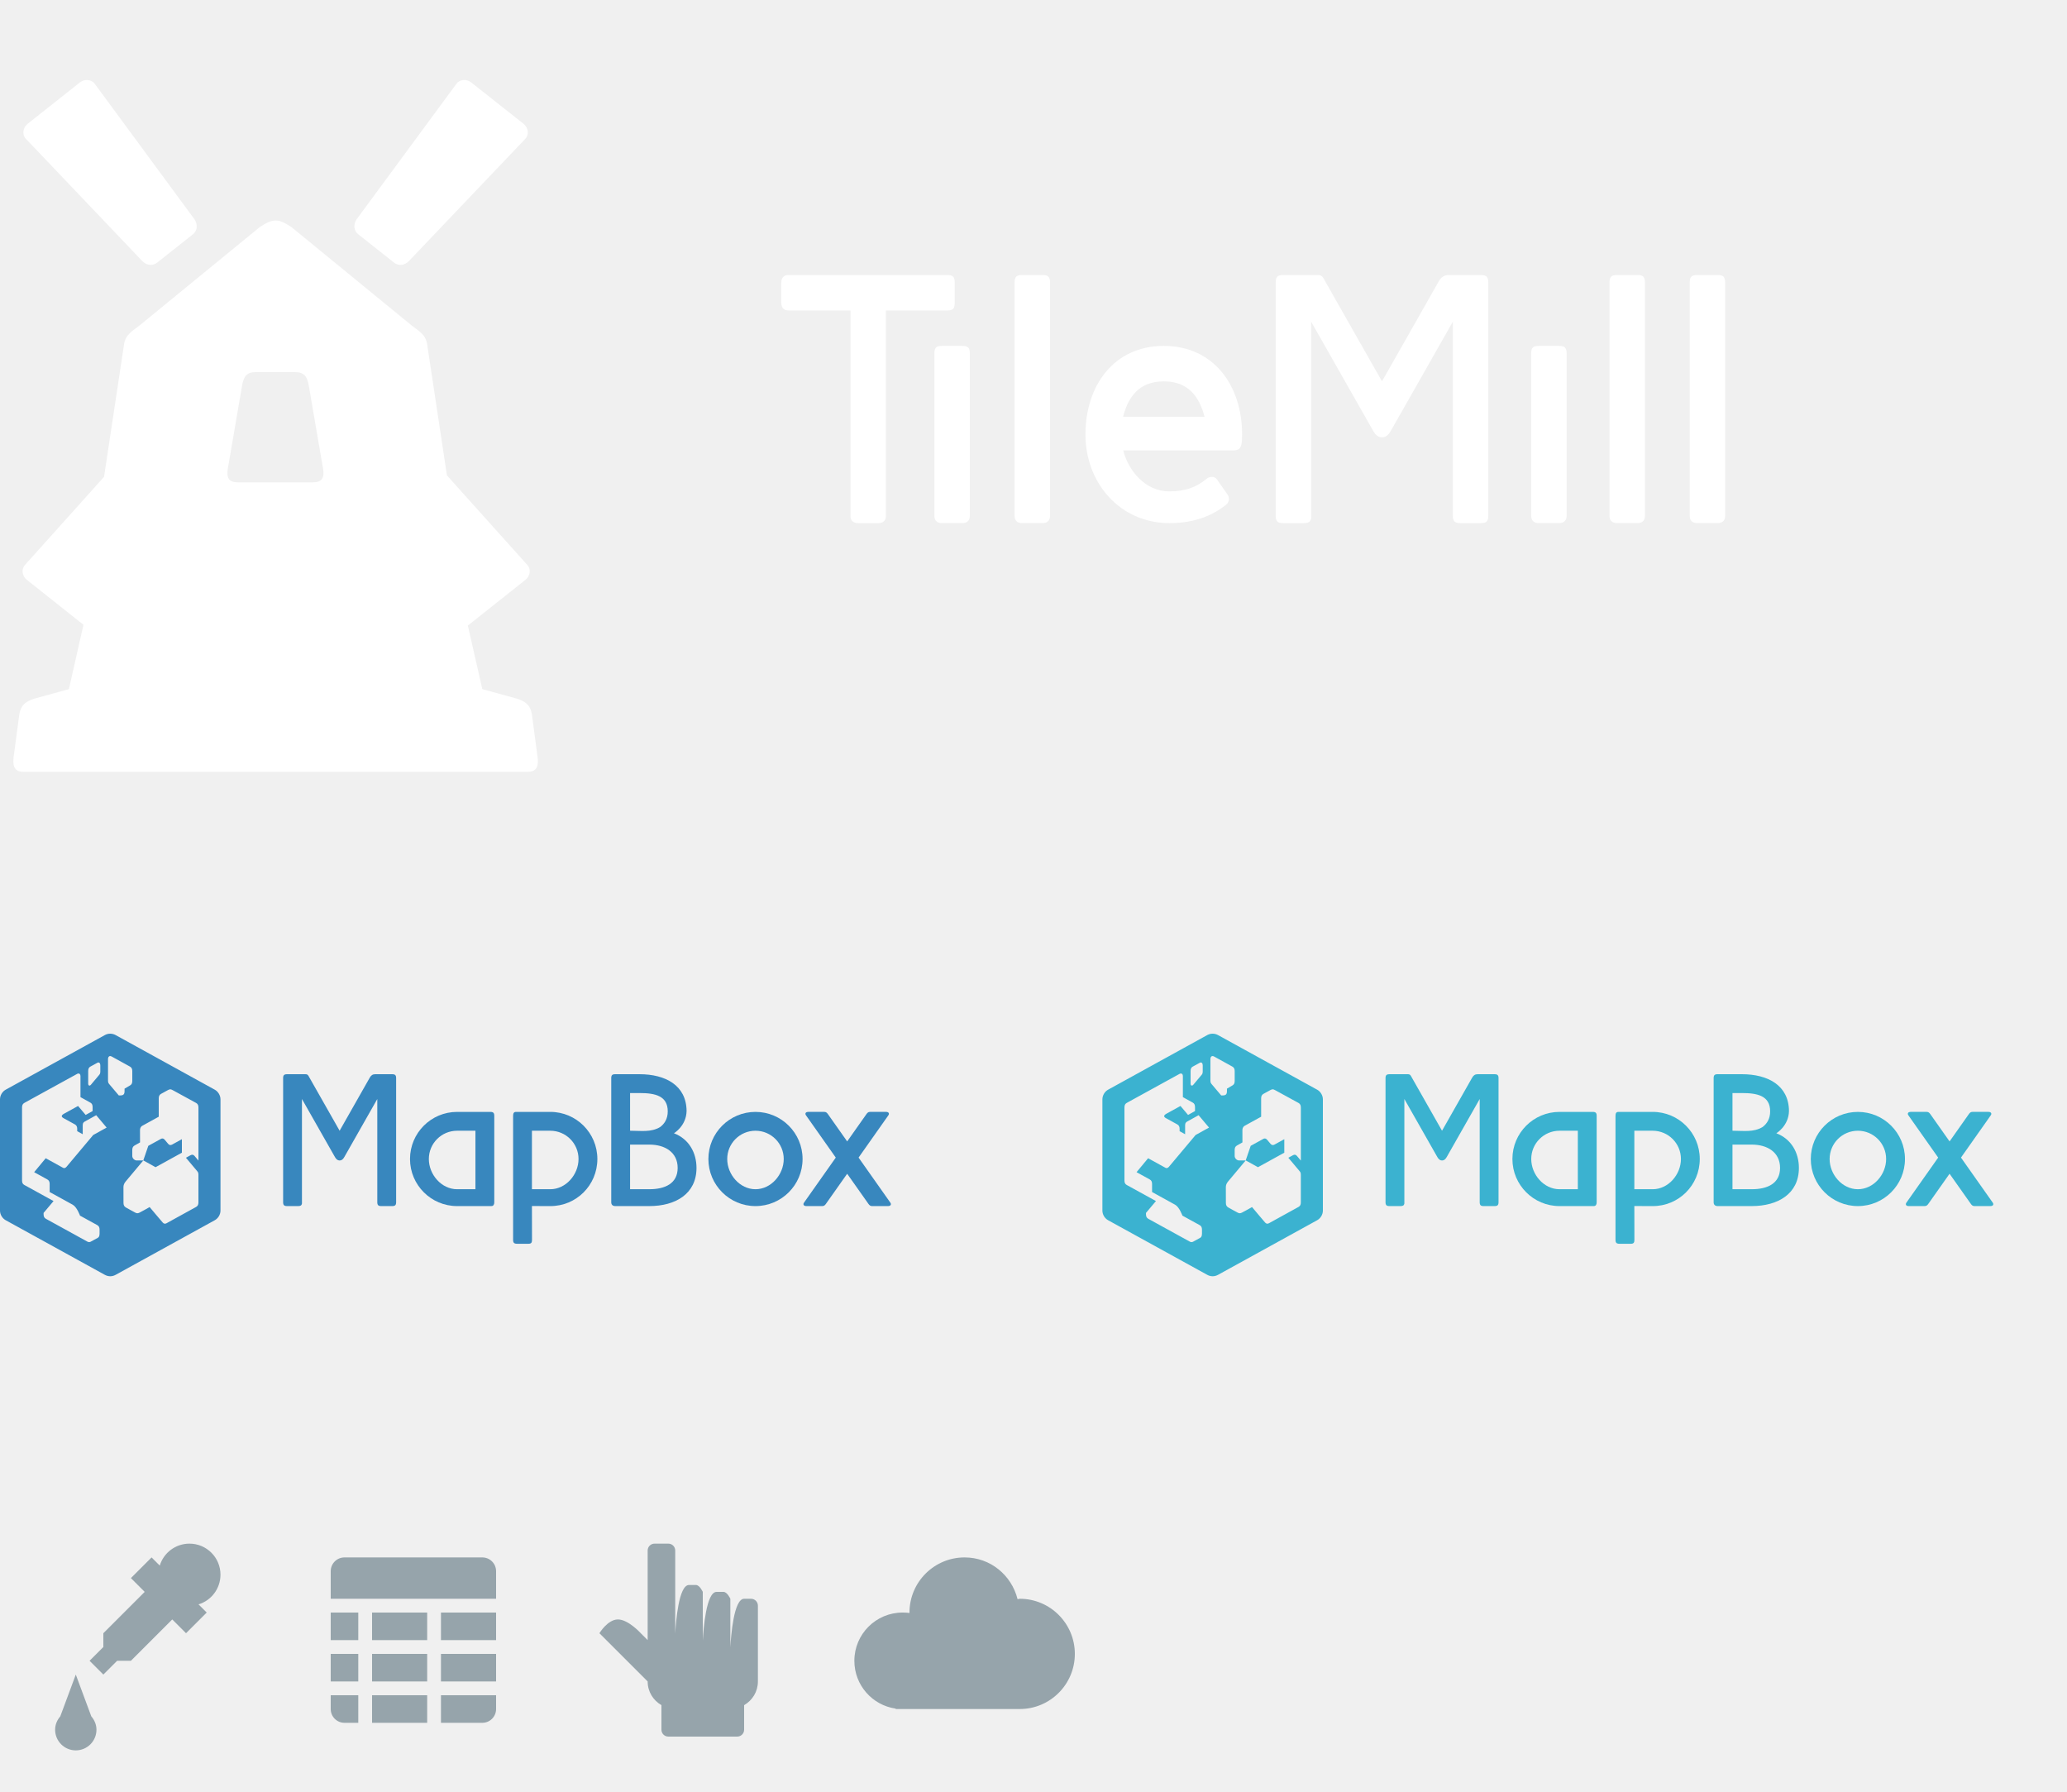
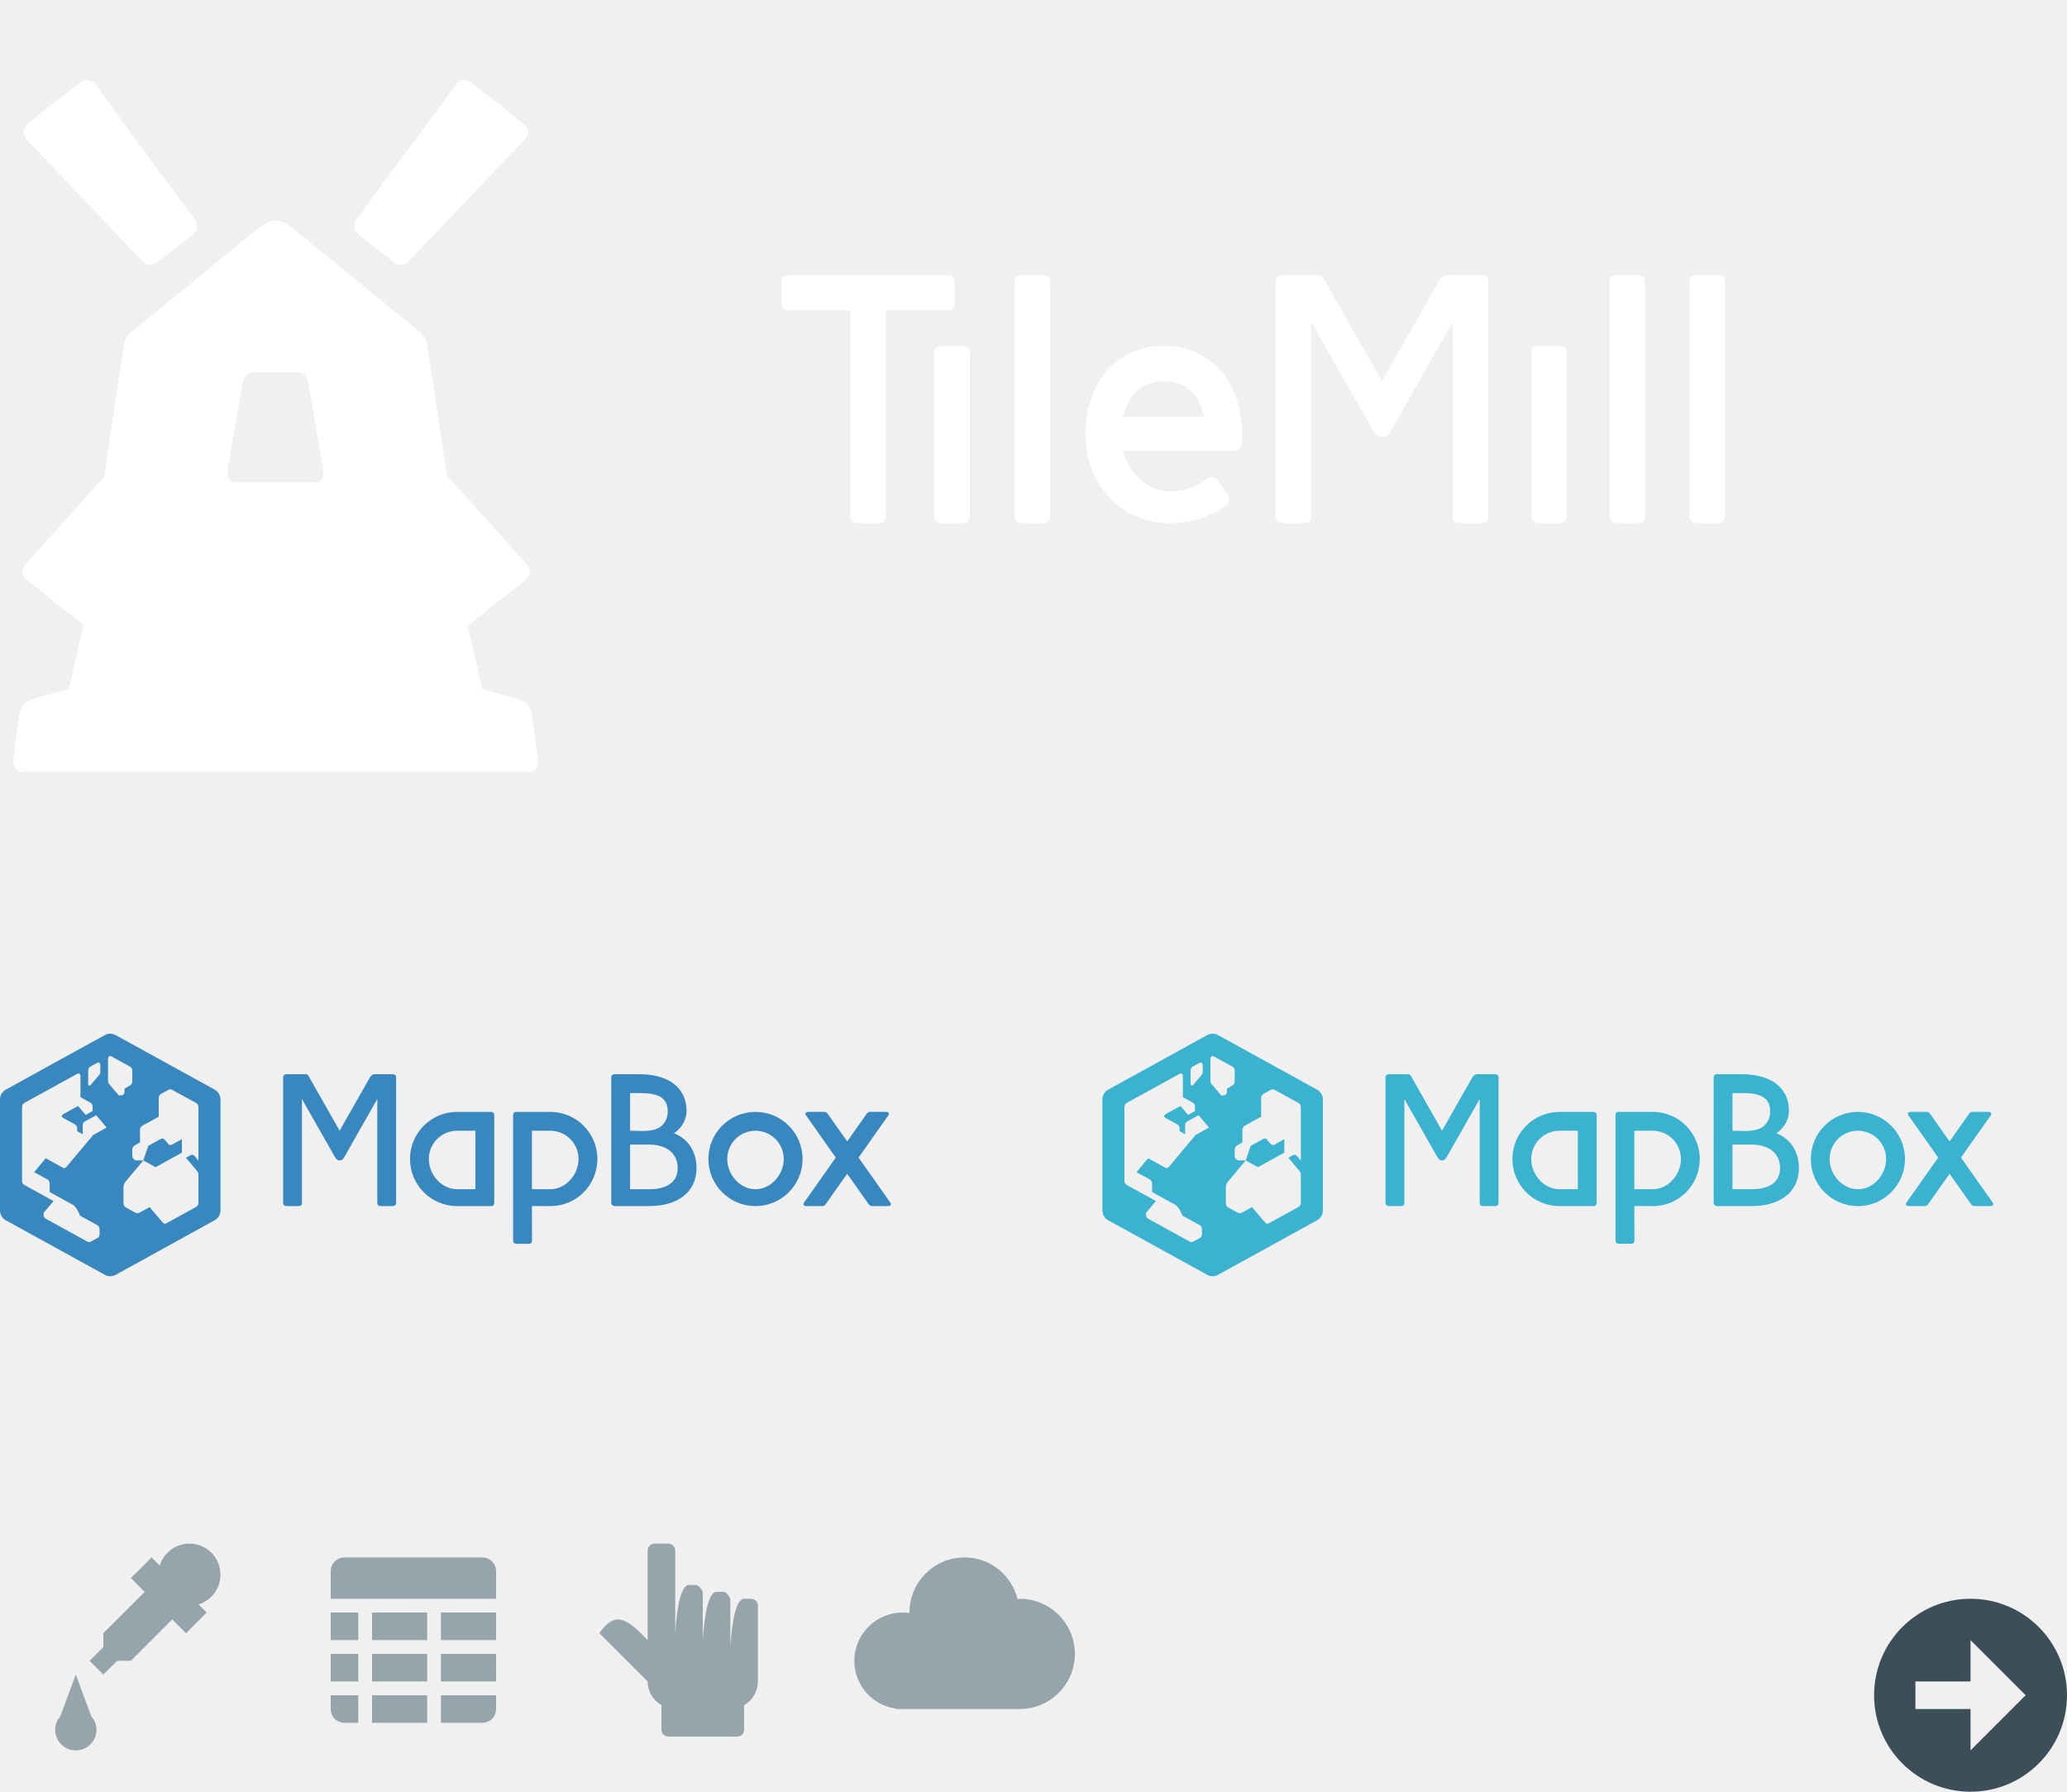
<svg xmlns="http://www.w3.org/2000/svg" width="150" height="130" id="svg7551" version="1.1">
  <defs id="defs7553" />
  <g id="layer2" transform="translate(0,-22.36218)" style="display:none">
    <rect style="color:#000000;fill:#8aa7ba;fill-opacity:1;fill-rule:nonzero;stroke:none;stroke-width:2;marker:none;visibility:visible;display:inline;overflow:visible;enable-background:accumulate" id="rect17711" width="150" height="130" x="-4.2188475e-15" y="22.362" rx="0" ry="0" />
  </g>
  <g id="layer1" transform="translate(0,-22.36218)">
    <g id="g5159-5-0" style="fill:#ffffff;fill-opacity:1;display:inline" transform="matrix(0.1353383,0,0,0.1353383,-54.13139,68.25293)">
      <path id="path4461-5-6-54" d="m 1024,-153.638 c -26.733,0 -42,21.266 -42,47.5 0,26.234 18.767,47.5 45,47.5 11.578,0 21.681,-2.956 30.375,-9.812 1.588,-1.252 2.197,-3.542 0.688,-5.688 l -5.719,-8.125 c -1.018,-1.446 -3.725,-1.508 -5.125,-0.344 -5.676,4.72 -11.543,6.962 -20.219,6.969 -12.843,0.009 -22,-11 -24.75,-22 l 58.906,0 c 3,0 4.163,-1 4.625,-4 0.145,-1.478 0.219,-2.981 0.219,-4.5 0,-26.234 -15.267,-47.5 -42,-47.5 z m 0,19 c 12.913,0 18.986,7.926 21.844,19 l -43.688,0 c 2.858,-11.074 8.931,-19 21.844,-19 z" clip-path="none" style="color:#000000;fill:#ffffff;fill-opacity:1;fill-rule:nonzero;stroke:none;stroke-width:50;marker:none;visibility:visible;display:inline;overflow:visible;enable-background:accumulate" />
      <path style="color:#000000;fill:#ffffff;fill-opacity:1;fill-rule:nonzero;stroke:none;stroke-width:50;marker:none;visibility:visible;display:inline;overflow:visible;enable-background:accumulate" d="m 1088,-191.638 c -3,0 -4,1 -4,4 l 0,125 c 0,3 1,4 4,4 l 11.125,0 c 2.444,0 3.545,-0.694 3.875,-2.562 l 0,-105.438 33.25,58.5 c 1.326,2.333 2.75,3.487 4.75,3.5 2,0.013 3.424,-1.167 4.75,-3.5 l 33.25,-58.5 0,104 c 0,3 1,4 4,4 l 11,0 c 3,0 4,-1 4,-4 l 0,-125 c 0,-3 -1,-4 -4,-4 l -17.125,0 c -2.495,0 -4.145,1.069 -5.5,3.5 l -30.375,53.5 -30.438,-53.594 c -1.131,-1.991 -1.504,-3.406 -4,-3.406 z" id="path4595-9-5-3" />
      <path id="path24748-9-8-0-0" d="m 822.75,-191.638 c -2.549,0 -3.844,1.574 -3.844,4.031 l 0,10.938 c 0,2.458 1.294,4.031 3.844,4.031 l 33.25,0 0,110.156 c 0,2.549 1.574,3.844 4.031,3.844 l 10.938,0 c 2.458,0 4.031,-1.294 4.031,-3.844 l 0,-110.156 32.906,0 c 3,0 4,-1 4,-4 l 0,-11 c 0,-3 -1,-4 -4,-4 l -85.156,0 z" style="color:#000000;fill:#ffffff;fill-opacity:1;fill-rule:nonzero;stroke:none;stroke-width:50;marker:none;visibility:visible;display:inline;overflow:visible;enable-background:accumulate" />
      <path id="path3668-1-1-2" d="m 948,-191.638 c -3,0 -4,1 -4,4 l 0,125.147 c 0,2.549 1.574,3.844 4.031,3.844 l 10.938,0 c 2.458,0 4.031,-1.294 4.031,-3.844 l 0,-125.147 c 0,-3 -1,-4 -4,-4 -3.667,0 -7.333,0 -11,0 z" style="color:#000000;fill:#ffffff;fill-opacity:1;fill-rule:nonzero;stroke:none;stroke-width:50;marker:none;visibility:visible;display:inline;overflow:visible;enable-background:accumulate" />
      <path id="path4597-9-0-7" d="m 1225,-153.638 c -3,0 -4,1 -4,4 l 0,87.147 c 0,2.549 1.574,3.844 4.031,3.844 l 10.938,0 c 2.458,0 4.031,-1.294 4.031,-3.844 l 0,-87.147 c 0,-3 -1,-4 -4,-4 -3.667,0 -7.333,0 -11,0 z" style="color:#000000;fill:#ffffff;fill-opacity:1;fill-rule:nonzero;stroke:none;stroke-width:50;marker:none;visibility:visible;display:inline;overflow:visible;enable-background:accumulate" />
      <path style="color:#000000;fill:#ffffff;fill-opacity:1;fill-rule:nonzero;stroke:none;stroke-width:50;marker:none;visibility:visible;display:inline;overflow:visible;enable-background:accumulate" d="m 1267,-191.638 c -3,0 -4,1 -4,4 l 0,125.147 c 0,2.549 1.574,3.844 4.031,3.844 l 10.938,0 c 2.458,0 4.031,-1.294 4.031,-3.844 l 0,-125.147 c 0,-3 -1,-4 -4,-4 -3.667,0 -7.333,0 -11,0 z" id="path4599-5-2-1" />
      <path id="path4601-6-4-7" d="m 1310,-191.638 c -3,0 -4,1 -4,4 l 0,125.147 c 0,2.549 1.574,3.844 4.031,3.844 l 10.938,0 c 2.458,0 4.031,-1.294 4.031,-3.844 l 0,-125.147 c 0,-3 -1,-4 -4,-4 -3.667,0 -7.333,0 -11,0 z" style="color:#000000;fill:#ffffff;fill-opacity:1;fill-rule:nonzero;stroke:none;stroke-width:50;marker:none;visibility:visible;display:inline;overflow:visible;enable-background:accumulate" />
      <path style="color:#000000;fill:#ffffff;fill-opacity:1;fill-rule:nonzero;stroke:none;stroke-width:50;marker:none;visibility:visible;display:inline;overflow:visible;enable-background:accumulate" d="m 905,-153.638 c -3,0 -4,1 -4,4 l 0,87.147 c 0,2.549 1.574,3.844 4.031,3.844 l 10.938,0 c 2.458,0 4.031,-1.294 4.031,-3.844 l 0,-87.147 c 0,-3 -1,-4 -4,-4 -3.667,0 -7.333,0 -11,0 z" id="path4605-5-0-9" />
    </g>
    <g style="fill:#ffffff;display:inline" id="g33033" transform="matrix(0.2556115,0,0,0.2556115,-154.3156,87.8115)">
      <path style="color:#000000;fill:#ffffff;fill-opacity:1;fill-rule:nonzero;stroke:none;stroke-width:1.391;marker:none;visibility:visible;display:inline;overflow:visible;enable-background:accumulate" d="m 628.098,-233.325 c -0.588,0.051 -1.199,0.27 -1.688,0.656 l -14.875,11.781 c -1.303,1.031 -1.634,3.004 -0.5,4.219 l 33.04,34.689 c 1.134,1.215 2.915,1.531 4.219,0.5 l 10.188,-8.062 c 1.303,-1.031 1.391,-2.836 0.469,-4.219 l -28.29,-38.439 c -0.461,-0.691 -1.225,-1.046 -2,-1.125 -0.194,-0.02 -0.366,-0.017 -0.562,0 z m 107.12,0 c -0.775,0.079 -1.508,0.434 -1.969,1.125 l -28.321,38.439 c -0.922,1.383 -0.803,3.187 0.5,4.219 l 10.188,8.062 c 1.303,1.031 3.085,0.715 4.219,-0.5 l 33.04,-34.689 c 1.134,-1.215 0.803,-3.187 -0.5,-4.219 l -14.906,-11.781 c -0.652,-0.516 -1.475,-0.735 -2.25,-0.656 z m -53.248,39.87 c -1.297,0 -2.624,0.614 -4.562,1.906 l -34,27.817 c -2.17,1.722 -4.051,2.597 -4.487,5.486 l -5.669,37.545 -22.438,25 c -1.134,1.215 -0.803,3.187 0.5,4.219 l 16.094,12.781 -4.136,18.26 -9.836,2.709 c -2.633,0.861 -3.873,1.973 -4.25,4.562 l -1.562,11.639 c -0.377,2.589 -0.051,4.562 2.719,4.562 l 143.226,0 c 2.77,0 3.096,-1.973 2.719,-4.562 l -1.562,-11.639 c -0.377,-2.589 -1.617,-3.701 -4.25,-4.562 l -9.836,-2.709 -4.105,-18.041 16.375,-13 c 1.303,-1.031 1.634,-3.004 0.5,-4.219 l -22.812,-25.406 -5.607,-37.139 c -0.4,-2.875 -2.317,-3.764 -4.487,-5.486 l -34,-27.817 c -1.939,-1.292 -3.234,-1.906 -4.531,-1.906 z m -5.562,43.034 11,0 c 2.77,0 3.531,1.27 4,4 l 4,23.297 c 0.469,2.73 -0.23,4 -3,4 l -21,0 c -2.77,0 -3.469,-1.27 -3,-4 l 4,-23.297 c 0.469,-2.73 1.23,-4 4,-4 z" id="path33031" />
    </g>
    <g id="g7707" transform="translate(0,11.80001)" style="color:#000000;fill:#3887be;fill-opacity:1;fill-rule:nonzero;stroke:none;stroke-width:2;marker:none;visibility:visible;display:inline;overflow:visible;enable-background:accumulate">
      <g id="g4022-8" transform="matrix(0.5951758,0,0,0.5951758,-49.65323,30.07154)" style="color:#000000;fill:#3887be;fill-opacity:1;fill-rule:nonzero;stroke:none;stroke-width:3.36;marker:none;visibility:visible;display:inline;overflow:visible;enable-background:accumulate">
        <g id="g25745-8-7-8-8" transform="matrix(0.1208684,0,0,0.1208684,108.64,151.526)" style="color:#000000;fill:#3887be;fill-opacity:1;fill-rule:nonzero;stroke:none;stroke-width:27.802;marker:none;visibility:visible;display:inline;overflow:visible;enable-background:accumulate">
          <path id="path24740-2-4-4-5" d="m 252.5,-403.397 c -26.234,0 -47.5,21.266 -47.5,47.5 0,26.234 21.266,47.5 47.5,47.5 l 34.531,-2e-5 c 2.119,-1e-5 2.969,-1.582 2.969,-3.75 l 0,-87.25 c 0,-3 -1,-4 -4,-4 z m 0,19 18.5,0 0,6.844 0,45.312 0,6.844 -18.5,0 c -15.74,0 -28.5,-14.76 -28.5,-30.5 0,-15.74 12.76,-28.5 28.5,-28.5 z" clip-path="none" style="color:#000000;fill:#3887be;fill-opacity:1;fill-rule:nonzero;stroke:none;stroke-width:27.802;marker:none;visibility:visible;display:inline;overflow:visible;enable-background:accumulate" />
          <path id="path24742-8-9-8-3" d="m 81,-441.397 c -3,0 -4,1 -4,4 l 0,125 c 0,3 1,4 4,4 l 11.125,0 c 2.444,0 3.545,-0.694 3.875,-2.562 l 0,-105.438 33.25,58.5 c 1.326,2.333 2.75,3.487 4.75,3.5 2,0.013 3.424,-1.167 4.75,-3.5 l 33.25,-58.5 0,104 c 0,3 1,4 4,4 l 11,0 c 3,0 4,-1 4,-4 l 0,-125 c 0,-3 -1,-4 -4,-4 l -17.125,0 c -2.495,0 -4.145,1.069 -5.5,3.5 l -30.375,53.5 -30.438,-53.594 c -1.131,-1.991 -1.504,-3.406 -4,-3.406 z" style="color:#000000;fill:#3887be;fill-opacity:1;fill-rule:nonzero;stroke:none;stroke-width:27.802;marker:none;visibility:visible;display:inline;overflow:visible;enable-background:accumulate" />
          <path id="path24744-0-3-0-7" d="m 311.969,-403.397 c -2.201,-3.2e-4 -2.969,1.312 -2.969,3.938 l 0,125.062 c 0,3 0.996,4 4.016,4 l 11.51,0 c 2.749,0 3.546,-1.181 3.541,-3.875 L 328,-308.459 c 6.077,0.036 12.586,0.036 18.5,0.062 26.121,0.118 47.5,-20.962 47.5,-47.5 0,-26.234 -21.266,-47.526 -47.5,-47.5 -11.541,0.012 -23.003,0.002 -34.531,0 z m 16.031,19 18.5,0 c 15.74,0 28.5,12.76 28.5,28.5 0,15.74 -12.76,30.5 -28.5,30.5 l -18.5,0 z" clip-path="none" style="color:#000000;fill:#3887be;fill-opacity:1;fill-rule:nonzero;stroke:none;stroke-width:27.802;marker:none;visibility:visible;display:inline;overflow:visible;enable-background:accumulate" />
          <path style="color:#000000;fill:#3887be;fill-opacity:1;fill-rule:nonzero;stroke:none;stroke-width:27.802;marker:none;visibility:visible;display:inline;overflow:visible;enable-background:accumulate" d="m 553.5,-403.397 c 26.234,0 47.5,21.266 47.5,47.5 0,26.234 -21.266,47.5 -47.5,47.5 -26.234,0 -47.5,-21.266 -47.5,-47.5 0,-26.234 21.266,-47.5 47.5,-47.5 z m 0,19 c -15.74,0 -28.5,12.76 -28.5,28.5 0,15.74 12.76,30.5 28.5,30.5 15.74,0 28.5,-14.76 28.5,-30.5 0,-15.74 -12.76,-28.5 -28.5,-28.5 z" id="path24746-2-46-4-1" clip-path="none" />
          <path style="color:#000000;fill:#3887be;fill-opacity:1;fill-rule:nonzero;stroke:none;stroke-width:27.802;marker:none;visibility:visible;display:inline;overflow:visible;enable-background:accumulate" d="m 412,-441.406 c -3,0 -4,1 -4,4 l 0,125.156 c 0,2.549 1.574,3.844 4.031,3.844 l 34.469,0 c 26.234,0 47.5,-12.266 47.5,-38.5 0,-15.083 -7.419,-29.095 -22.75,-34.938 0,0 12.479,-7.371 12.75,-22.5 -0.24,-25.916 -21.415,-37.062 -47.5,-37.062 z m 15,19 9.5,0 c 15.74,0 28.5,2.76 28.5,18.5 0,7.509 -3.281,12.505 -7.656,15.781 -9.309,5.536 -19.343,3.719 -30.344,3.719 z m 0,52 19.5,0 c 15.74,0 28.5,7.76 28.5,23.5 0,15.74 -12.76,21.5 -28.5,21.5 -6.472,9e-5 -13.007,0 -19.5,0 z" id="path24748-0-4-6-2" />
          <path style="color:#000000;fill:#3887be;fill-opacity:1;fill-rule:nonzero;stroke:none;stroke-width:27.802;marker:none;visibility:visible;display:inline;overflow:visible;enable-background:accumulate" d="m 606.812,-403.406 c -2.691,0 -3.733,1.668 -2.25,3.625 l 29.938,42.472 -31.938,45.278 c -1.483,1.957 -0.441,3.625 2.25,3.625 l 16.156,0 c 1.674,0 2.621,-0.858 3.625,-2.281 l 21.397,-30.322 21.416,30.322 c 1.004,1.424 1.951,2.281 3.625,2.281 l 16.156,0 c 2.691,0 3.733,-1.668 2.25,-3.625 L 657.5,-357.312 l 29.938,-42.469 c 1.483,-1.957 0.441,-3.625 -2.25,-3.625 l -16.156,0 c -1.674,0 -2.621,0.858 -3.625,2.281 l -19.405,27.508 -19.407,-27.508 c -1.004,-1.424 -1.951,-2.281 -3.625,-2.281 z" id="path9206-2-0-9-1-0-5" />
        </g>
      </g>
      <path id="path5629-7-4-6-8-6-6-7-5" d="m 8.002,85.562 c -0.135,-7.99e-4 -0.269,0.033 -0.388,0.098 l -7.2,3.965 c -0.125,0.068 -0.227,0.173 -0.3,0.295 C 0.043,90.042 2.4e-4,90.182 0,90.325 l 0,8.072 c 4.8e-4,0.285 0.166,0.563 0.415,0.7 l 7.2,3.965 c 0.117,0.064 0.251,0.1 0.385,0.1 0.134,0 0.268,-0.036 0.385,-0.1 l 7.2,-3.965 c 0.249,-0.137 0.415,-0.415 0.415,-0.7 l 0,-8.072 c -2.1e-4,-0.142 -0.043,-0.283 -0.115,-0.405 -0.072,-0.122 -0.175,-0.227 -0.3,-0.295 l -7.2,-3.965 c -0.117,-0.064 -0.25,-0.097 -0.383,-0.098 z m -0.007,1.623 c 0.034,4.34e-4 0.073,0.013 0.117,0.037 0.44,0.242 0.881,0.484 1.32,0.728 0.122,0.068 0.168,0.172 0.168,0.327 l 0,0.715 c 0,0.154 -0.044,0.258 -0.163,0.325 l -0.398,0.233 0,0.172 c 0,0.24 -0.084,0.32 -0.32,0.32 l -0.098,0 -0.672,-0.795 c -0.069,-0.082 -0.11,-0.13 -0.11,-0.282 l 0,-1.567 c 0,-0.117 0.053,-0.214 0.155,-0.212 z m -0.84,0.465 c 0.077,0.006 0.125,0.09 0.125,0.217 l 0,0.435 c 0,0.121 -0.025,0.177 -0.07,0.235 l -0.525,0.625 -0.087,0.105 c -0.088,0.106 -0.198,0.07 -0.198,-0.08 l 0,-0.913 c 0,-0.152 0.042,-0.266 0.16,-0.325 l 0.51,-0.278 c 0.032,-0.017 0.059,-0.024 0.085,-0.022 z m -1.47,0.802 c 0.085,-0.007 0.155,0.05 0.155,0.185 l 0,1.528 0.713,0.395 c 0.122,0.067 0.168,0.172 0.168,0.328 l 0,0.287 -0.505,0.282 -0.55,-0.65 -1.012,0.557 c -0.198,0.109 -0.243,0.219 -0.037,0.33 l 0.818,0.45 c 0.122,0.067 0.168,0.172 0.168,0.328 l 0,0.165 0.4,0.22 0,-0.575 c 0,-0.16 -0.005,-0.262 0.168,-0.357 l 0.81,-0.448 0.757,0.897 -0.975,0.54 c -0.644,0.769 -1.286,1.54 -1.935,2.305 -0.078,0.093 -0.168,0.12 -0.25,0.075 -0.453,-0.25 -0.821,-0.452 -1.26,-0.695 l -0.84,1.012 c 0.319,0.176 0.639,0.351 0.958,0.527 0.122,0.068 0.168,0.172 0.168,0.328 l 0,0.585 1.675,0.922 c 0.307,0.169 0.527,0.79 0.527,0.79 l 1.252,0.688 c 0.122,0.067 0.168,0.172 0.168,0.328 l 0,0.292 c -0.005,0.136 -0.026,0.246 -0.125,0.3 l -0.522,0.285 c -0.071,0.039 -0.161,0.035 -0.23,-0.003 L 3.33,98.992 C 3.208,98.924 3.163,98.82 3.163,98.664 l 0,-0.098 0.723,-0.86 -2.12,-1.167 C 1.643,96.472 1.6,96.369 1.6,96.212 l 0,-3.955 0,-0.448 0,-0.67 0,-0.223 c 0,-0.156 0.043,-0.263 0.165,-0.33 l 0.152,-0.085 c 1.241,-0.681 3.68,-2.022 3.68,-2.022 0.029,-0.016 0.059,-0.025 0.087,-0.028 z m 6.675,1.145 c 0.048,0 0.101,0.023 0.185,0.068 0.561,0.31 1.126,0.614 1.688,0.923 0.122,0.067 0.168,0.172 0.168,0.328 l 0,3.853 -0.285,-0.338 c -0.089,-0.105 -0.185,-0.107 -0.285,-0.052 l -0.338,0.185 0.787,0.935 c 0.076,0.091 0.12,0.134 0.12,0.295 l 0,2.01 c 0,0.156 -0.045,0.26 -0.168,0.328 l -2.15,1.185 c -0.092,0.051 -0.191,0.044 -0.273,-0.052 -0.291,-0.344 -0.625,-0.729 -0.95,-1.123 -0.24,0.133 -0.487,0.278 -0.728,0.4 -0.123,0.062 -0.2,0.066 -0.32,0 -0.212,-0.117 -0.447,-0.238 -0.682,-0.375 -0.12,-0.07 -0.168,-0.174 -0.168,-0.33 -8.4e-4,-0.382 -0.003,-0.758 -0.002,-1.147 2.1e-4,-0.13 0.045,-0.266 0.158,-0.4 l 1.282,-1.53 -0.48,0 c -0.16,0 -0.32,-0.16 -0.32,-0.32 l 0,-0.438 c 0,-0.156 0.046,-0.26 0.168,-0.328 0.078,-0.043 0.395,-0.223 0.395,-0.223 l -0.002,-0.89 c -2.9e-4,-0.112 0.038,-0.246 0.168,-0.318 l 1.192,-0.657 0,-1.33 c 0,-0.156 0.046,-0.26 0.168,-0.328 0.149,-0.083 0.334,-0.183 0.502,-0.275 0.073,-0.038 0.12,-0.055 0.17,-0.055 z m -1.96,5.16 0.89,0.492 1.91,-1.052 0,-0.98 -0.71,0.39 c -0.099,0.055 -0.196,0.054 -0.285,-0.05 l -0.253,-0.3 c -0.078,-0.093 -0.163,-0.11 -0.25,-0.075 l -0.94,0.517 -0.363,1.058 z" style="font-size:medium;font-style:normal;font-variant:normal;font-weight:normal;font-stretch:normal;text-indent:0;text-align:start;text-decoration:none;line-height:normal;letter-spacing:normal;word-spacing:normal;text-transform:none;direction:ltr;block-progression:tb;writing-mode:lr-tb;text-anchor:start;baseline-shift:baseline;color:#000000;fill:#3887be;fill-opacity:1;fill-rule:nonzero;stroke:none;stroke-width:2;marker:none;visibility:visible;display:inline;overflow:visible;enable-background:accumulate;font-family:Sans;-inkscape-font-specification:Sans" />
    </g>
    <path style="fill:#96a4ab;fill-opacity:1;display:inline" d="m 25,135.362 c -0.554,0 -1,0.446 -1,1 l 0,2 2.5,0 5,0 4.5,0 0,-2 c 0,-0.554 -0.446,-1 -1,-1 l -10,0 z m -1,4 0,2 2,0 0,-2 -2,0 z m 3,0 0,2 4,0 0,-2 -4,0 z m 5,0 0,2 4,0 0,-2 -4,0 z m -8,3 0,2 2,0 0,-2 -2,0 z m 3,0 0,2 4,0 0,-2 -4,0 z m 5,0 0,2 4,0 0,-2 -4,0 z m -8,3 0,1 c 0,0.554 0.446,1 1,1 l 1,0 0,-2 -2,0 z m 3,0 0,2 4,0 0,-2 -4,0 z m 5,0 0,2 3,0 c 0.554,0 1,-0.446 1,-1 l 0,-1 -4,0 z" id="rect4871-2" />
    <path style="color:#000000;fill:#96a4ab;fill-opacity:1;fill-rule:nonzero;stroke:none;stroke-width:1;marker:none;visibility:visible;display:inline;overflow:visible;enable-background:accumulate" d="m 47.5,134.362 c -0.277,0 -0.5,0.223 -0.5,0.5 l 0,6.5 -0.5,-0.5 c 0,0 -0.906,-1 -1.656,-1 -0.75,0 -1.344,1 -1.344,1 l 3.5,3.5 c 0,0.742 0.403,1.373 1,1.719 l 0,1.781 c 0,0.277 0.223,0.5 0.5,0.5 l 5,0 c 0.277,0 0.5,-0.223 0.5,-0.5 l 0,-1.781 c 0.597,-0.345 1,-0.977 1,-1.719 l 0,-3 0,-2.5 c 0,-0.277 -0.223,-0.5 -0.5,-0.5 l -0.5,0 c -0.75,0 -0.953,2.688 -1,3.531 l 0,-3.031 0,-0.5 c 0,0 -0.223,-0.5 -0.5,-0.5 l -0.5,0 c -0.75,0 -0.953,2.688 -1,3.531 l 0,-3.031 0,-0.5 c 0,0 -0.223,-0.5 -0.5,-0.5 l -0.5,0 c -0.75,0 -0.953,2.688 -1,3.531 l 0,-1.531 0,-4.5 c 0,-0.277 -0.223,-0.5 -0.5,-0.5 z" id="rect3980" />
    <path id="path3896" d="m 13.75,134.362 c -1.016,0 -1.877,0.668 -2.156,1.594 L 11,135.362 l -1.5,1.5 1,1 -3,3 0,1 -1,1 1,1 1,-1 1,0 3,-3 1,1 1.5,-1.5 -0.594,-0.594 c 0.926,-0.279 1.594,-1.14 1.594,-2.156 0,-1.242 -1.008,-2.25 -2.25,-2.25 z m -8.25,9.5 -1.125,3.031 c -0.226,0.263 -0.375,0.595 -0.375,0.969 0,0.828 0.672,1.5 1.5,1.5 0.828,0 1.5,-0.672 1.5,-1.5 0,-0.374 -0.149,-0.706 -0.375,-0.969 z" style="color:#000000;fill:#96a4ab;fill-opacity:1;fill-rule:nonzero;stroke:none;stroke-width:0.055;marker:none;visibility:visible;display:inline;overflow:visible;enable-background:accumulate" />
    <path style="color:#000000;fill:#96a4ab;fill-opacity:1;fill-rule:nonzero;stroke:none;stroke-width:0;marker:none;visibility:visible;display:inline;overflow:visible;enable-background:accumulate" d="m 70,135.362 c -2.209,0 -4,1.791 -4,4 0,0.01 -8e-5,0.021 0,0.031 -0.161,-0.023 -0.332,-0.031 -0.5,-0.031 -1.933,0 -3.5,1.567 -3.5,3.5 0,1.765 1.301,3.229 3,3.469 l 0,0.031 0.5,0 8.5,0 c 2.209,0 4,-1.791 4,-4 0,-2.209 -1.791,-4 -4,-4 -0.054,0 -0.103,0.029 -0.156,0.031 -0.434,-1.739 -1.97,-3.031 -3.844,-3.031 z" id="path4745" />
    <g transform="translate(80,11.80001)" id="g5702">
      <g style="fill:#3bb2d0;fill-opacity:1;display:inline" transform="matrix(0.5951758,0,0,0.5951758,-49.65323,30.07154)" id="g5704">
        <g style="color:#000000;fill:#3bb2d0;fill-opacity:1;fill-rule:nonzero;stroke:none;stroke-width:55.738;marker:none;visibility:visible;display:inline;overflow:visible;enable-background:accumulate" transform="matrix(0.1208684,0,0,0.1208684,108.64,151.526)" id="g5706">
          <path style="color:#000000;fill:#3bb2d0;fill-opacity:1;fill-rule:nonzero;stroke:none;stroke-width:55.738;marker:none;visibility:visible;display:inline;overflow:visible;enable-background:accumulate" clip-path="none" d="m 252.5,-403.397 c -26.234,0 -47.5,21.266 -47.5,47.5 0,26.234 21.266,47.5 47.5,47.5 l 34.531,-2e-5 c 2.119,-1e-5 2.969,-1.582 2.969,-3.75 l 0,-87.25 c 0,-3 -1,-4 -4,-4 z m 0,19 18.5,0 0,6.844 0,45.312 0,6.844 -18.5,0 c -15.74,0 -28.5,-14.76 -28.5,-30.5 0,-15.74 12.76,-28.5 28.5,-28.5 z" id="path5708" />
          <path style="color:#000000;fill:#3bb2d0;fill-opacity:1;fill-rule:nonzero;stroke:none;stroke-width:55.738;marker:none;visibility:visible;display:inline;overflow:visible;enable-background:accumulate" d="m 81,-441.397 c -3,0 -4,1 -4,4 l 0,125 c 0,3 1,4 4,4 l 11.125,0 c 2.444,0 3.545,-0.694 3.875,-2.562 l 0,-105.438 33.25,58.5 c 1.326,2.333 2.75,3.487 4.75,3.5 2,0.013 3.424,-1.167 4.75,-3.5 l 33.25,-58.5 0,104 c 0,3 1,4 4,4 l 11,0 c 3,0 4,-1 4,-4 l 0,-125 c 0,-3 -1,-4 -4,-4 l -17.125,0 c -2.495,0 -4.145,1.069 -5.5,3.5 l -30.375,53.5 -30.438,-53.594 c -1.131,-1.991 -1.504,-3.406 -4,-3.406 z" id="path5710" />
          <path style="color:#000000;fill:#3bb2d0;fill-opacity:1;fill-rule:nonzero;stroke:none;stroke-width:55.738;marker:none;visibility:visible;display:inline;overflow:visible;enable-background:accumulate" clip-path="none" d="m 311.969,-403.397 c -2.201,-3.2e-4 -2.969,1.312 -2.969,3.938 l 0,125.062 c 0,3 0.996,4 4.016,4 l 11.51,0 c 2.749,0 3.546,-1.181 3.541,-3.875 L 328,-308.459 c 6.077,0.036 12.586,0.036 18.5,0.062 26.121,0.118 47.5,-20.962 47.5,-47.5 0,-26.234 -21.266,-47.526 -47.5,-47.5 -11.541,0.012 -23.003,0.002 -34.531,0 z m 16.031,19 18.5,0 c 15.74,0 28.5,12.76 28.5,28.5 0,15.74 -12.76,30.5 -28.5,30.5 l -18.5,0 z" id="path5712" />
          <path clip-path="none" id="path5714" d="m 553.5,-403.397 c 26.234,0 47.5,21.266 47.5,47.5 0,26.234 -21.266,47.5 -47.5,47.5 -26.234,0 -47.5,-21.266 -47.5,-47.5 0,-26.234 21.266,-47.5 47.5,-47.5 z m 0,19 c -15.74,0 -28.5,12.76 -28.5,28.5 0,15.74 12.76,30.5 28.5,30.5 15.74,0 28.5,-14.76 28.5,-30.5 0,-15.74 -12.76,-28.5 -28.5,-28.5 z" style="color:#000000;fill:#3bb2d0;fill-opacity:1;fill-rule:nonzero;stroke:none;stroke-width:55.738;marker:none;visibility:visible;display:inline;overflow:visible;enable-background:accumulate" />
          <path id="path5716" d="m 412,-441.406 c -3,0 -4,1 -4,4 l 0,125.156 c 0,2.549 1.574,3.844 4.031,3.844 l 34.469,0 c 26.234,0 47.5,-12.266 47.5,-38.5 0,-15.083 -7.419,-29.095 -22.75,-34.938 0,0 12.479,-7.371 12.75,-22.5 -0.24,-25.916 -21.415,-37.062 -47.5,-37.062 z m 15,19 9.5,0 c 15.74,0 28.5,2.76 28.5,18.5 0,7.509 -3.281,12.505 -7.656,15.781 -9.309,5.536 -19.343,3.719 -30.344,3.719 z m 0,52 19.5,0 c 15.74,0 28.5,7.76 28.5,23.5 0,15.74 -12.76,21.5 -28.5,21.5 -6.472,9e-5 -13.007,0 -19.5,0 z" style="color:#000000;fill:#3bb2d0;fill-opacity:1;fill-rule:nonzero;stroke:none;stroke-width:55.738;marker:none;visibility:visible;display:inline;overflow:visible;enable-background:accumulate" />
          <path id="path5718" d="m 606.812,-403.406 c -2.691,0 -3.733,1.668 -2.25,3.625 l 29.938,42.472 -31.938,45.278 c -1.483,1.957 -0.441,3.625 2.25,3.625 l 16.156,0 c 1.674,0 2.621,-0.858 3.625,-2.281 l 21.397,-30.322 21.416,30.322 c 1.004,1.424 1.951,2.281 3.625,2.281 l 16.156,0 c 2.691,0 3.733,-1.668 2.25,-3.625 L 657.5,-357.312 l 29.938,-42.469 c 1.483,-1.957 0.441,-3.625 -2.25,-3.625 l -16.156,0 c -1.674,0 -2.621,0.858 -3.625,2.281 l -19.405,27.508 -19.407,-27.508 c -1.004,-1.424 -1.951,-2.281 -3.625,-2.281 z" style="color:#000000;fill:#3bb2d0;fill-opacity:1;fill-rule:nonzero;stroke:none;stroke-width:55.738;marker:none;visibility:visible;display:inline;overflow:visible;enable-background:accumulate" />
        </g>
      </g>
      <path style="font-size:medium;font-style:normal;font-variant:normal;font-weight:normal;font-stretch:normal;text-indent:0;text-align:start;text-decoration:none;line-height:normal;letter-spacing:normal;word-spacing:normal;text-transform:none;direction:ltr;block-progression:tb;writing-mode:lr-tb;text-anchor:start;baseline-shift:baseline;color:#000000;fill:#3bb2d0;fill-opacity:1;fill-rule:nonzero;stroke:none;stroke-width:40;marker:none;visibility:visible;display:inline;overflow:visible;enable-background:accumulate;font-family:Sans;-inkscape-font-specification:Sans" d="m 8.002,85.562 c -0.135,-7.99e-4 -0.269,0.033 -0.388,0.098 l -7.2,3.965 c -0.125,0.068 -0.227,0.173 -0.3,0.295 C 0.043,90.042 2.4e-4,90.182 0,90.325 l 0,8.072 c 4.8e-4,0.285 0.166,0.563 0.415,0.7 l 7.2,3.965 c 0.117,0.064 0.251,0.1 0.385,0.1 0.134,0 0.268,-0.036 0.385,-0.1 l 7.2,-3.965 c 0.249,-0.137 0.415,-0.415 0.415,-0.7 l 0,-8.072 c -2.1e-4,-0.142 -0.043,-0.283 -0.115,-0.405 -0.072,-0.122 -0.175,-0.227 -0.3,-0.295 l -7.2,-3.965 c -0.117,-0.064 -0.25,-0.097 -0.383,-0.098 z m -0.007,1.623 c 0.034,4.34e-4 0.073,0.013 0.117,0.037 0.44,0.242 0.881,0.484 1.32,0.728 0.122,0.068 0.168,0.172 0.168,0.327 l 0,0.715 c 0,0.154 -0.044,0.258 -0.163,0.325 l -0.398,0.233 0,0.172 c 0,0.24 -0.084,0.32 -0.32,0.32 l -0.098,0 -0.672,-0.795 c -0.069,-0.082 -0.11,-0.13 -0.11,-0.282 l 0,-1.567 c 0,-0.117 0.053,-0.214 0.155,-0.212 z m -0.84,0.465 c 0.077,0.006 0.125,0.09 0.125,0.217 l 0,0.435 c 0,0.121 -0.025,0.177 -0.07,0.235 l -0.525,0.625 -0.087,0.105 c -0.088,0.106 -0.198,0.07 -0.198,-0.08 l 0,-0.913 c 0,-0.152 0.042,-0.266 0.16,-0.325 l 0.51,-0.278 c 0.032,-0.017 0.059,-0.024 0.085,-0.022 z m -1.47,0.802 c 0.085,-0.007 0.155,0.05 0.155,0.185 l 0,1.528 0.713,0.395 c 0.122,0.067 0.168,0.172 0.168,0.328 l 0,0.287 -0.505,0.282 -0.55,-0.65 -1.012,0.557 c -0.198,0.109 -0.243,0.219 -0.037,0.33 l 0.818,0.45 c 0.122,0.067 0.168,0.172 0.168,0.328 l 0,0.165 0.4,0.22 0,-0.575 c 0,-0.16 -0.005,-0.262 0.168,-0.357 l 0.81,-0.448 0.757,0.897 -0.975,0.54 c -0.644,0.769 -1.286,1.54 -1.935,2.305 -0.078,0.093 -0.168,0.12 -0.25,0.075 -0.453,-0.25 -0.821,-0.452 -1.26,-0.695 l -0.84,1.012 c 0.319,0.176 0.639,0.351 0.958,0.527 0.122,0.068 0.168,0.172 0.168,0.328 l 0,0.585 1.675,0.922 c 0.307,0.169 0.527,0.79 0.527,0.79 l 1.252,0.688 c 0.122,0.067 0.168,0.172 0.168,0.328 l 0,0.292 c -0.005,0.136 -0.026,0.246 -0.125,0.3 l -0.522,0.285 c -0.071,0.039 -0.161,0.035 -0.23,-0.003 L 3.33,98.992 C 3.208,98.924 3.163,98.82 3.163,98.664 l 0,-0.098 0.723,-0.86 -2.12,-1.167 C 1.643,96.472 1.6,96.369 1.6,96.212 l 0,-3.955 0,-0.448 0,-0.67 0,-0.223 c 0,-0.156 0.043,-0.263 0.165,-0.33 l 0.152,-0.085 c 1.241,-0.681 3.68,-2.022 3.68,-2.022 0.029,-0.016 0.059,-0.025 0.087,-0.028 z m 6.675,1.145 c 0.048,0 0.101,0.023 0.185,0.068 0.561,0.31 1.126,0.614 1.688,0.923 0.122,0.067 0.168,0.172 0.168,0.328 l 0,3.853 -0.285,-0.338 c -0.089,-0.105 -0.185,-0.107 -0.285,-0.052 l -0.338,0.185 0.787,0.935 c 0.076,0.091 0.12,0.134 0.12,0.295 l 0,2.01 c 0,0.156 -0.045,0.26 -0.168,0.328 l -2.15,1.185 c -0.092,0.051 -0.191,0.044 -0.273,-0.052 -0.291,-0.344 -0.625,-0.729 -0.95,-1.123 -0.24,0.133 -0.487,0.278 -0.728,0.4 -0.123,0.062 -0.2,0.066 -0.32,0 -0.212,-0.117 -0.447,-0.238 -0.682,-0.375 -0.12,-0.07 -0.168,-0.174 -0.168,-0.33 -8.4e-4,-0.382 -0.003,-0.758 -0.002,-1.147 2.1e-4,-0.13 0.045,-0.266 0.158,-0.4 l 1.282,-1.53 -0.48,0 c -0.16,0 -0.32,-0.16 -0.32,-0.32 l 0,-0.438 c 0,-0.156 0.046,-0.26 0.168,-0.328 0.078,-0.043 0.395,-0.223 0.395,-0.223 l -0.002,-0.89 c -2.9e-4,-0.112 0.038,-0.246 0.168,-0.318 l 1.192,-0.657 0,-1.33 c 0,-0.156 0.046,-0.26 0.168,-0.328 0.149,-0.083 0.334,-0.183 0.502,-0.275 0.073,-0.038 0.12,-0.055 0.17,-0.055 z m -1.96,5.16 0.89,0.492 1.91,-1.052 0,-0.98 -0.71,0.39 c -0.099,0.055 -0.196,0.054 -0.285,-0.05 l -0.253,-0.3 c -0.078,-0.093 -0.163,-0.11 -0.25,-0.075 l -0.94,0.517 -0.363,1.058 z" id="path5720" />
    </g>
+     <path style="color:#000000;fill:#3c4e5a;fill-opacity:1;fill-rule:nonzero;stroke:none;stroke-width:1;marker:none;visibility:visible;display:inline;overflow:visible;enable-background:accumulate;stroke-linecap:butt;stroke-linejoin:miter;stroke-miterlimit:4;stroke-opacity:1;stroke-dasharray:none;stroke-dashoffset:0" d="M 143 116 C 139.134 116 136 119.134 136 123 C 136 126.866 139.134 130 143 130 C 146.866 130 150 126.866 150 123 C 150 119.134 146.866 116 143 116 z M 143 119 L 147 123 L 143 127 L 143 124 L 139 124 L 139 122 L 143 122 L 143 119 z " transform="translate(0,22.36218)" id="path6777" />
  </g>
</svg>
